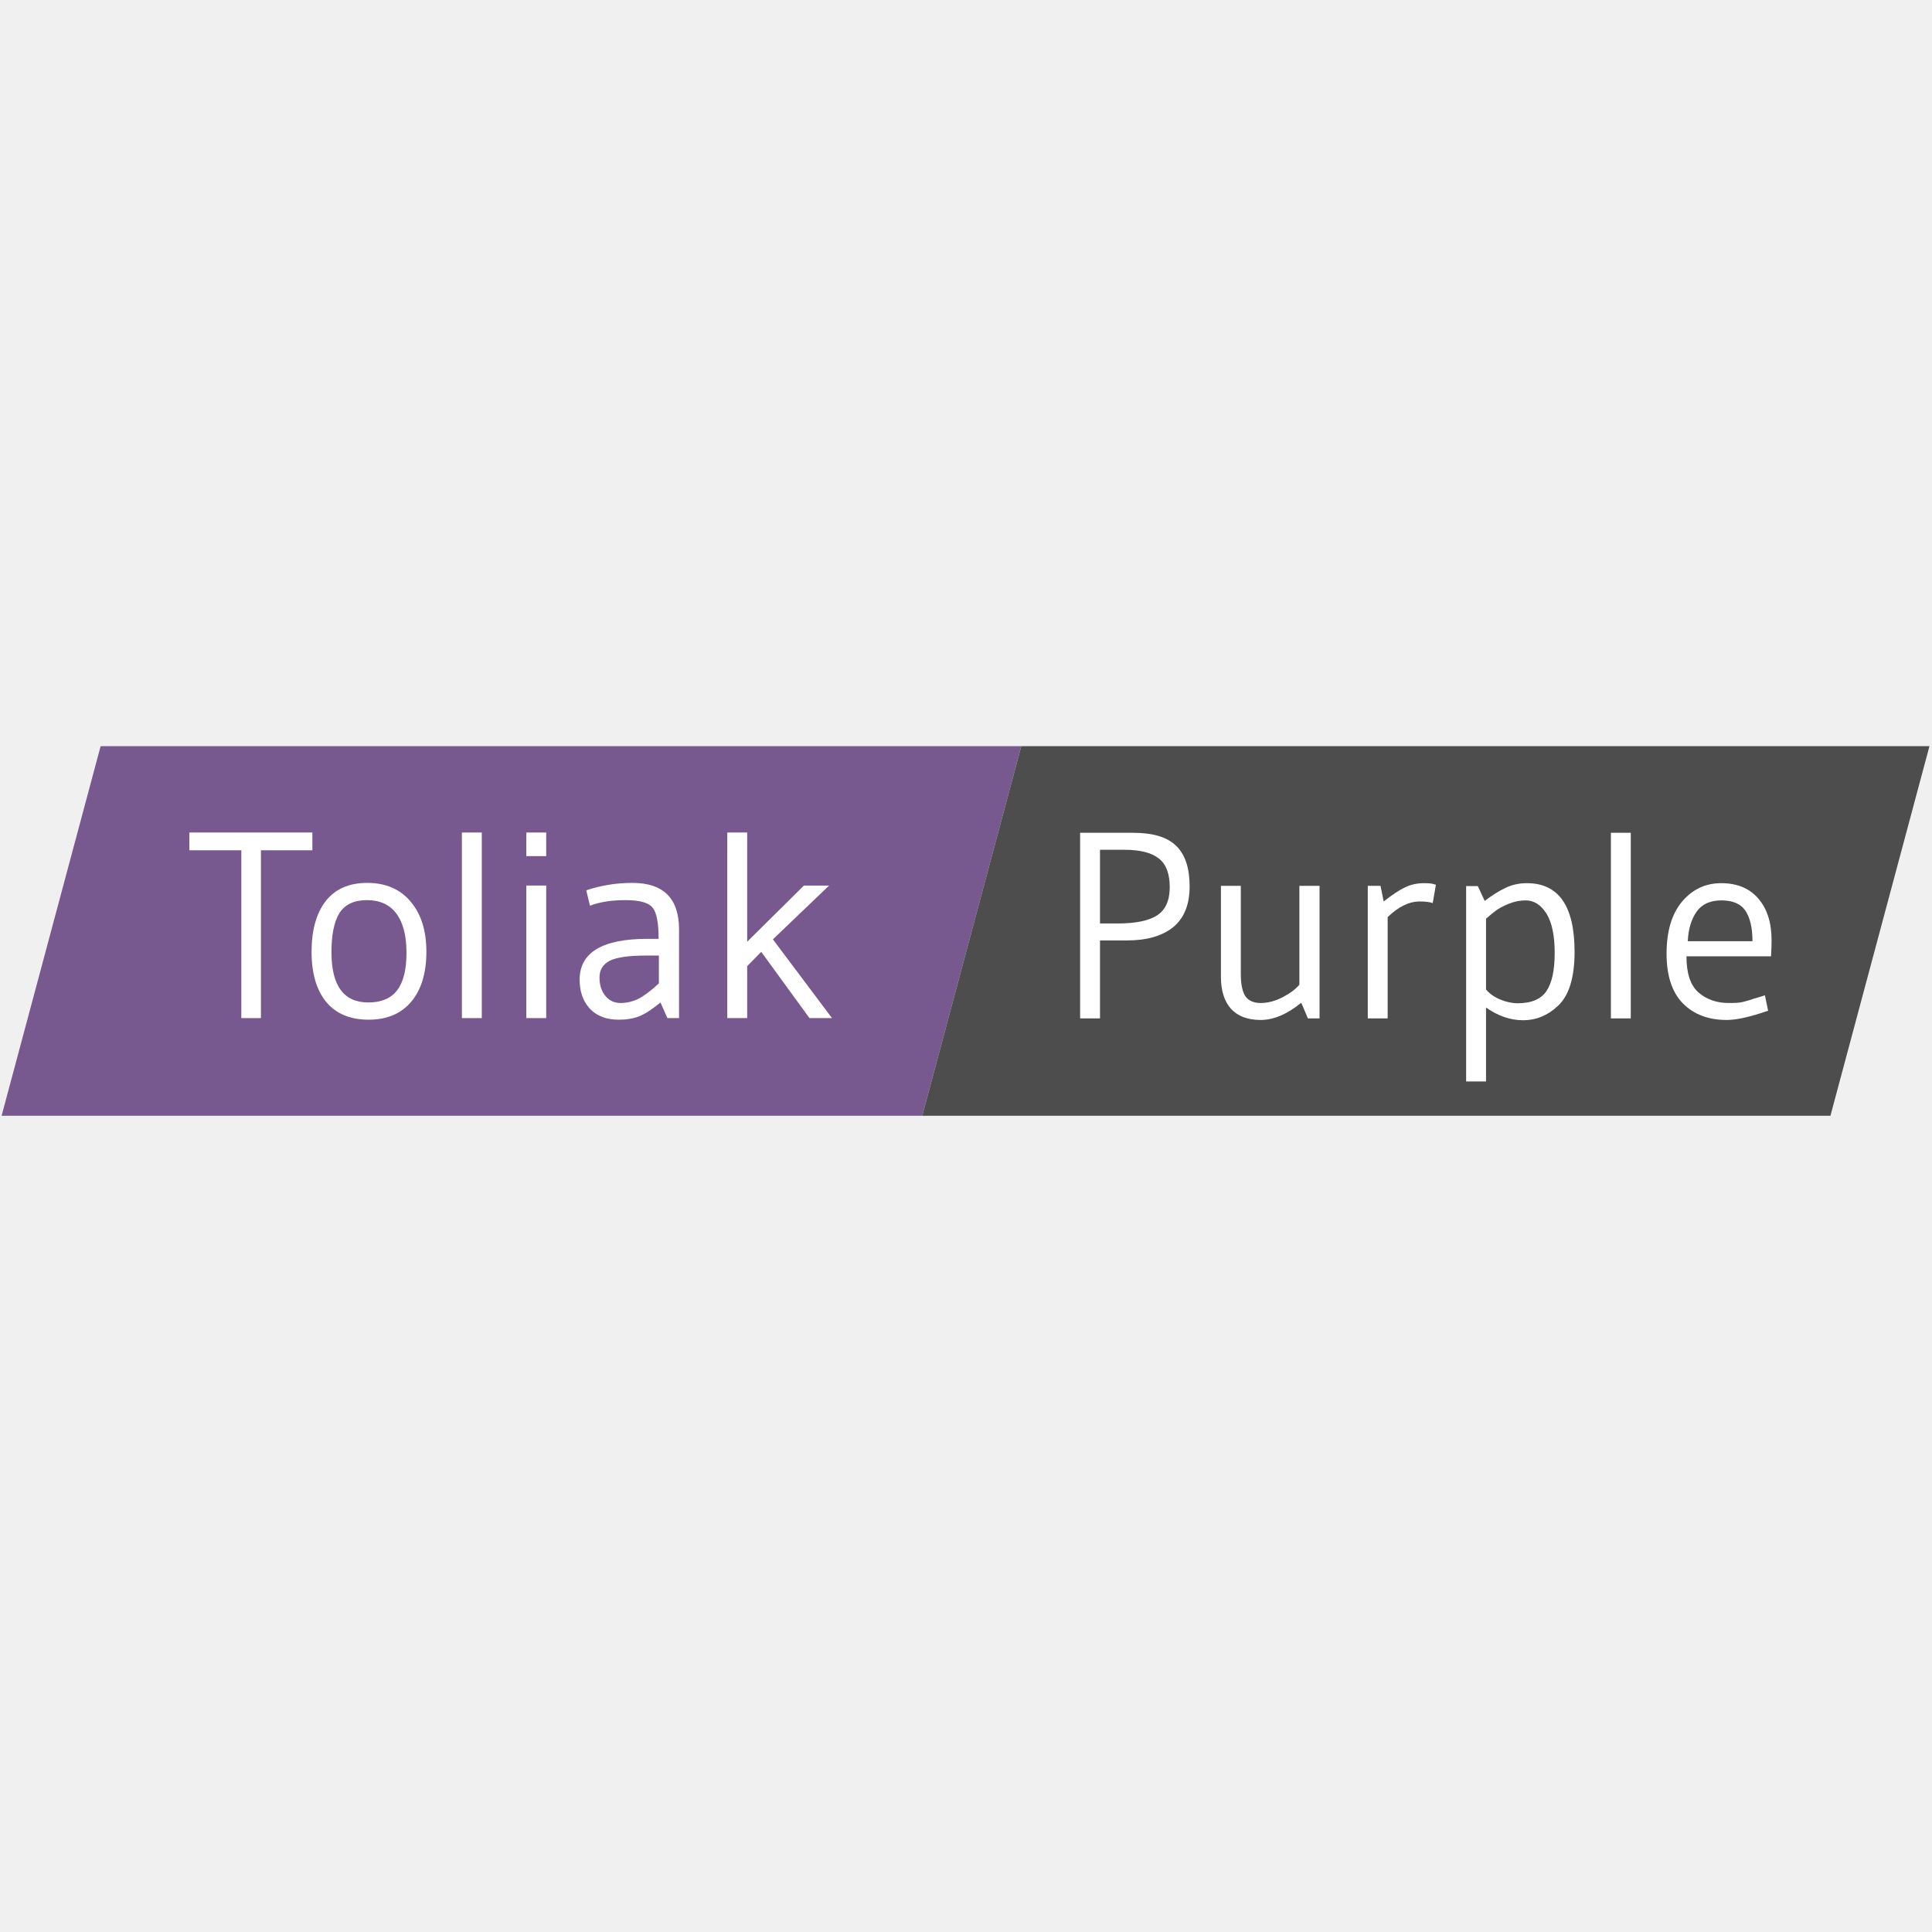
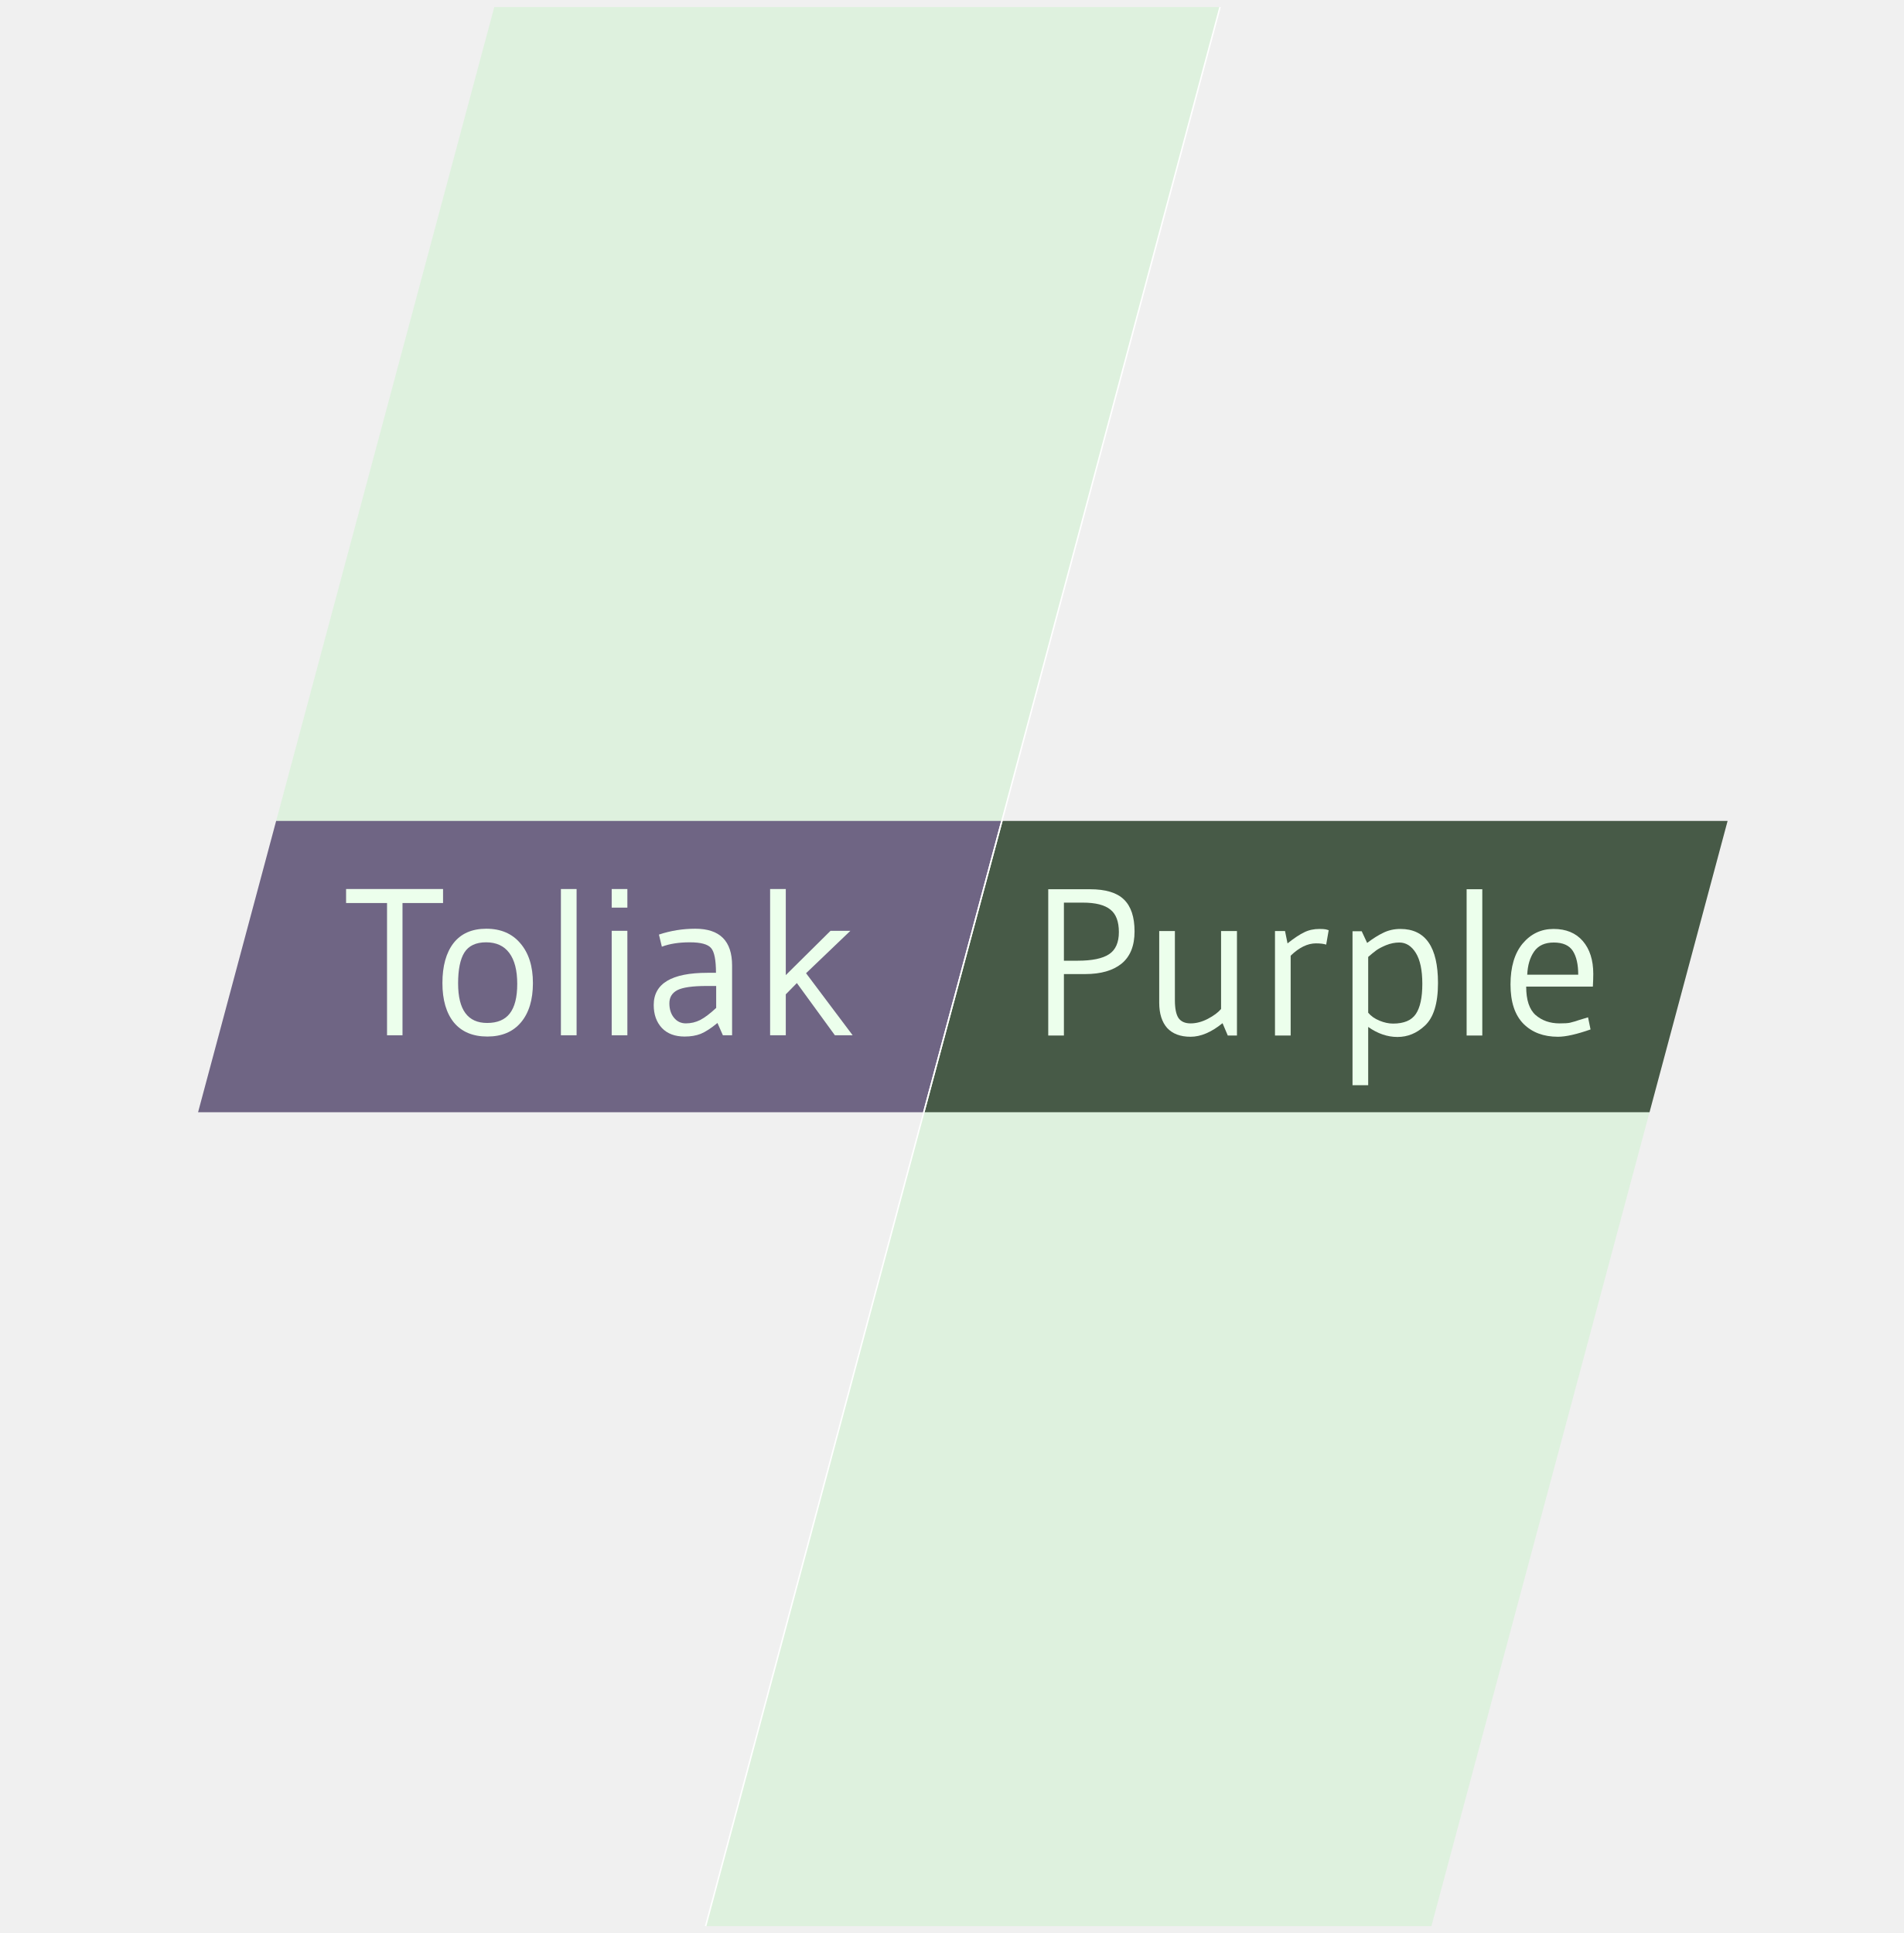
- <svg xmlns="http://www.w3.org/2000/svg" id="svg8" version="1.1" viewBox="0 0 135.467 135.467" height="512" width="512">
+ <svg xmlns="http://www.w3.org/2000/svg" id="svg8" version="1.1" viewBox="0 0 169.333 171.979" height="650" width="640">
  <defs id="defs2" />
-   <g transform="translate(0,-161.5334)" style="display:inline" id="layer2" />
-   <g transform="translate(0,-161.5334)" style="display:inline" id="layer1">
-     <g transform="matrix(0.8233678,0,0,0.8233678,24.88675,171.3736)" id="g4533">
+   <g transform="translate(0,-121.5813)" style="display:inline" id="layer1">
+     <g id="g5153">
+       <rect y="201.487" x="141.267" height="26.83" width="64.554" id="rect5119" style="fill:#4d4d4d;fill-opacity:1;stroke-width:0.112" transform="matrix(1,0,-0.258819,0.9659258,0,0)" />
+       <g transform="matrix(0.8233678,0,0,0.8233678,32.8308,152.1442)" id="text4539" style="font-style:normal;font-weight:normal;font-size:10.583px;line-height:1.25;font-family:sans-serif;letter-spacing:0px;word-spacing:0px;fill:#000000;fill-opacity:1;stroke:none;stroke-width:0.265" aria-label="Purple">
+         <path id="path896" style="font-style:normal;font-variant:normal;font-weight:normal;font-stretch:normal;font-size:22.578px;font-family:Gudea;-inkscape-font-specification:Gudea;fill:#ffffff;stroke-width:0.265" d="m 77.368,68.136 h -2.303 v 6.638 H 73.372 V 58.969 h 4.516 q 2.529,0 3.658,1.106 1.151,1.106 1.151,3.454 0,2.326 -1.4,3.477 -1.4,1.129 -3.929,1.129 z m -0.248,-7.722 h -2.055 v 6.277 h 1.49 q 2.326,0 3.387,-0.7 1.061,-0.7 1.061,-2.393 0,-1.716 -0.926,-2.438 -0.926,-0.745 -2.958,-0.745 z" />
+         <path id="path898" style="font-style:normal;font-variant:normal;font-weight:normal;font-stretch:normal;font-size:22.578px;font-family:Gudea;-inkscape-font-specification:Gudea;fill:#ffffff;stroke-width:0.265" d="m 92.044,71.906 v -8.422 h 1.716 v 11.289 h -0.993 l -0.564,-1.332 q -1.806,1.468 -3.454,1.468 -1.648,0 -2.529,-0.948 -0.858,-0.971 -0.858,-2.732 v -7.744 h 1.693 v 7.473 q 0,1.332 0.384,1.919 0.406,0.587 1.31,0.587 0.926,0 1.874,-0.497 0.948,-0.497 1.422,-1.061 z" />
+         <path id="path900" style="font-style:normal;font-variant:normal;font-weight:normal;font-stretch:normal;font-size:22.578px;font-family:Gudea;-inkscape-font-specification:Gudea;fill:#ffffff;stroke-width:0.265" d="m 99.562,66.149 v 8.625 H 97.869 V 63.485 h 1.084 l 0.271,1.332 q 1.084,-0.858 1.806,-1.197 0.722,-0.361 1.648,-0.361 0.452,0 0.677,0.045 l 0.316,0.09 -0.271,1.558 q -0.406,-0.135 -1.106,-0.135 -1.355,0 -2.732,1.332 z" />
+         <path id="path902" style="font-style:normal;font-variant:normal;font-weight:normal;font-stretch:normal;font-size:22.578px;font-family:Gudea;-inkscape-font-specification:Gudea;fill:#ffffff;stroke-width:0.265" d="m 107.938,80.147 h -1.693 V 63.507 h 0.993 l 0.587,1.264 q 0.948,-0.722 1.761,-1.106 0.835,-0.406 1.829,-0.406 4.064,0 4.064,5.848 0,3.319 -1.445,4.628 -1.287,1.197 -2.935,1.197 -1.626,0 -3.161,-1.084 z m 0,-13.863 v 6.028 q 0.452,0.542 1.219,0.858 0.768,0.316 1.468,0.316 1.761,0 2.461,-1.039 0.7,-1.039 0.7,-3.251 0,-2.213 -0.7,-3.342 -0.7,-1.129 -1.784,-1.129 -0.722,0 -1.445,0.294 -0.7,0.294 -1.061,0.564 -0.339,0.248 -0.858,0.7 z" />
+         <path id="path904" style="font-style:normal;font-variant:normal;font-weight:normal;font-stretch:normal;font-size:22.578px;font-family:Gudea;-inkscape-font-specification:Gudea;fill:#ffffff;stroke-width:0.265" d="M 118.572,74.774 V 58.969 h 1.693 v 15.804 z" />
+         <path id="path906" style="font-style:normal;font-variant:normal;font-weight:normal;font-stretch:normal;font-size:22.578px;font-family:Gudea;-inkscape-font-specification:Gudea;fill:#ffffff;stroke-width:0.265" d="m 132.209,69.49 h -7.202 q 0,2.167 1.016,3.071 1.039,0.903 2.596,0.903 0.79,0 1.106,-0.068 0.316,-0.09 0.587,-0.158 0.294,-0.09 0.406,-0.135 0.564,-0.158 0.971,-0.294 l 0.271,1.31 q -2.258,0.79 -3.522,0.79 -2.326,0 -3.725,-1.4 -1.4,-1.422 -1.4,-4.245 0,-2.845 1.31,-4.425 1.332,-1.58 3.342,-1.58 2.032,0 3.161,1.31 1.129,1.31 1.129,3.545 0,0.61 -0.045,1.377 z m -7.089,-1.287 h 5.509 q 0,-1.671 -0.587,-2.574 -0.587,-0.903 -2.055,-0.903 -1.445,0 -2.122,0.971 -0.677,0.971 -0.745,2.506 z" />
+       </g>
+     </g>
+     <g transform="matrix(0.8233678,0,0,0.8233678,42.3941,152.1442)" id="g4533">
      <rect transform="matrix(1,0,-0.258819,0.9659258,0,0)" style="fill:#78598f;fill-opacity:1;stroke-width:0.136" id="rect3750" width="78.403" height="32.586" x="-7.832" y="53.41" />
      <g id="text4559" style="font-style:normal;font-weight:normal;font-size:10.583px;line-height:1.25;font-family:sans-serif;letter-spacing:0px;word-spacing:0px;fill:#000000;fill-opacity:1;stroke:none;stroke-width:0.265" aria-label="Toliak">
        <path id="path883" style="font-style:normal;font-variant:normal;font-weight:normal;font-stretch:normal;font-size:22.578px;font-family:Gudea;-inkscape-font-specification:Gudea;fill:#ffffff;stroke-width:0.265" d="M -9.675,74.75 V 60.458 h -4.425 v -1.513 h 10.476 v 1.513 H -8.005 V 74.75 Z" />
        <path id="path885" style="font-style:normal;font-variant:normal;font-weight:normal;font-stretch:normal;font-size:22.578px;font-family:Gudea;-inkscape-font-specification:Gudea;fill:#ffffff;stroke-width:0.265" d="m 4.391,69.196 q 0,-2.19 -0.858,-3.342 -0.858,-1.151 -2.506,-1.151 -1.648,0 -2.348,1.106 -0.677,1.084 -0.677,3.342 0,4.267 3.138,4.267 1.648,0 2.438,-1.016 0.813,-1.039 0.813,-3.206 z m 0.406,4.154 q -1.287,1.535 -3.635,1.535 -2.348,0 -3.612,-1.513 -1.242,-1.535 -1.242,-4.267 0,-2.754 1.197,-4.312 1.219,-1.558 3.545,-1.558 2.348,0 3.68,1.58 1.355,1.58 1.355,4.29 0,2.709 -1.287,4.245 z" />
        <path id="path887" style="font-style:normal;font-variant:normal;font-weight:normal;font-stretch:normal;font-size:22.578px;font-family:Gudea;-inkscape-font-specification:Gudea;fill:#ffffff;stroke-width:0.265" d="M 9.109,74.75 V 58.946 H 10.803 V 74.75 Z" />
        <path id="path889" style="font-style:normal;font-variant:normal;font-weight:normal;font-stretch:normal;font-size:22.578px;font-family:Gudea;-inkscape-font-specification:Gudea;fill:#ffffff;stroke-width:0.265" d="M 14.596,74.75 V 63.461 h 1.693 V 74.75 Z m 1.693,-15.804 v 2.009 H 14.596 v -2.009 z" />
        <path id="path891" style="font-style:normal;font-variant:normal;font-weight:normal;font-stretch:normal;font-size:22.578px;font-family:Gudea;-inkscape-font-specification:Gudea;fill:#ffffff;stroke-width:0.265" d="m 24.936,67.999 h 0.926 q 0,-2.055 -0.519,-2.664 -0.519,-0.632 -2.303,-0.632 -1.784,0 -3.025,0.474 l -0.316,-1.31 q 1.897,-0.632 3.929,-0.632 3.974,0 3.974,3.974 V 74.75 h -0.993 l -0.587,-1.332 q -1.039,0.858 -1.806,1.174 -0.745,0.294 -1.738,0.294 -1.58,0 -2.461,-0.926 -0.881,-0.948 -0.881,-2.484 0,-3.477 5.802,-3.477 z m 0.948,1.422 h -1.016 q -2.303,0 -3.183,0.452 -0.858,0.452 -0.858,1.422 0,0.948 0.497,1.558 0.497,0.61 1.287,0.61 0.813,0 1.535,-0.361 0.745,-0.384 1.738,-1.31 z" />
        <path id="path893" style="font-style:normal;font-variant:normal;font-weight:normal;font-stretch:normal;font-size:22.578px;font-family:Gudea;-inkscape-font-specification:Gudea;fill:#ffffff;stroke-width:0.265" d="m 31.71,58.946 h 1.693 V 68.248 l 4.832,-4.786 h 2.145 L 35.593,68.044 40.628,74.75 h -1.919 l -4.109,-5.644 -1.197,1.219 V 74.75 h -1.693 z" />
      </g>
    </g>
-     <g transform="matrix(0.8233678,0,0,0.8233678,15.32346,171.3736)" id="g4544">
-       <rect style="fill:#4d4d4d;fill-opacity:1;stroke-width:0.283" id="rect4535" width="77.339" height="32.586" x="82.186" y="53.41" transform="matrix(1,0,-0.258819,0.9659258,0,0)" />
-       <g id="text4539" style="font-style:normal;font-weight:normal;font-size:10.583px;line-height:1.25;font-family:sans-serif;letter-spacing:0px;word-spacing:0px;fill:#000000;fill-opacity:1;stroke:none;stroke-width:0.265" aria-label="Purple">
-         <path id="path896" style="font-style:normal;font-variant:normal;font-weight:normal;font-stretch:normal;font-size:22.578px;font-family:Gudea;-inkscape-font-specification:Gudea;fill:#ffffff;stroke-width:0.265" d="m 77.368,68.136 h -2.303 v 6.638 H 73.372 V 58.969 h 4.516 q 2.529,0 3.658,1.106 1.151,1.106 1.151,3.454 0,2.326 -1.4,3.477 -1.4,1.129 -3.929,1.129 z m -0.248,-7.722 h -2.055 v 6.277 h 1.49 q 2.326,0 3.387,-0.7 1.061,-0.7 1.061,-2.393 0,-1.716 -0.926,-2.438 -0.926,-0.745 -2.958,-0.745 z" />
-         <path id="path898" style="font-style:normal;font-variant:normal;font-weight:normal;font-stretch:normal;font-size:22.578px;font-family:Gudea;-inkscape-font-specification:Gudea;fill:#ffffff;stroke-width:0.265" d="m 92.044,71.906 v -8.422 h 1.716 v 11.289 h -0.993 l -0.564,-1.332 q -1.806,1.468 -3.454,1.468 -1.648,0 -2.529,-0.948 -0.858,-0.971 -0.858,-2.732 v -7.744 h 1.693 v 7.473 q 0,1.332 0.384,1.919 0.406,0.587 1.31,0.587 0.926,0 1.874,-0.497 0.948,-0.497 1.422,-1.061 z" />
-         <path id="path900" style="font-style:normal;font-variant:normal;font-weight:normal;font-stretch:normal;font-size:22.578px;font-family:Gudea;-inkscape-font-specification:Gudea;fill:#ffffff;stroke-width:0.265" d="m 99.562,66.149 v 8.625 H 97.869 V 63.485 h 1.084 l 0.271,1.332 q 1.084,-0.858 1.806,-1.197 0.722,-0.361 1.648,-0.361 0.452,0 0.677,0.045 l 0.316,0.09 -0.271,1.558 q -0.406,-0.135 -1.106,-0.135 -1.355,0 -2.732,1.332 z" />
-         <path id="path902" style="font-style:normal;font-variant:normal;font-weight:normal;font-stretch:normal;font-size:22.578px;font-family:Gudea;-inkscape-font-specification:Gudea;fill:#ffffff;stroke-width:0.265" d="m 107.938,80.147 h -1.693 V 63.507 h 0.993 l 0.587,1.264 q 0.948,-0.722 1.761,-1.106 0.835,-0.406 1.829,-0.406 4.064,0 4.064,5.848 0,3.319 -1.445,4.628 -1.287,1.197 -2.935,1.197 -1.626,0 -3.161,-1.084 z m 0,-13.863 v 6.028 q 0.452,0.542 1.219,0.858 0.768,0.316 1.468,0.316 1.761,0 2.461,-1.039 0.7,-1.039 0.7,-3.251 0,-2.213 -0.7,-3.342 -0.7,-1.129 -1.784,-1.129 -0.722,0 -1.445,0.294 -0.7,0.294 -1.061,0.564 -0.339,0.248 -0.858,0.7 z" />
-         <path id="path904" style="font-style:normal;font-variant:normal;font-weight:normal;font-stretch:normal;font-size:22.578px;font-family:Gudea;-inkscape-font-specification:Gudea;fill:#ffffff;stroke-width:0.265" d="M 118.572,74.774 V 58.969 h 1.693 v 15.804 z" />
-         <path id="path906" style="font-style:normal;font-variant:normal;font-weight:normal;font-stretch:normal;font-size:22.578px;font-family:Gudea;-inkscape-font-specification:Gudea;fill:#ffffff;stroke-width:0.265" d="m 132.209,69.49 h -7.202 q 0,2.167 1.016,3.071 1.039,0.903 2.596,0.903 0.79,0 1.106,-0.068 0.316,-0.09 0.587,-0.158 0.294,-0.09 0.406,-0.135 0.564,-0.158 0.971,-0.294 l 0.271,1.31 q -2.258,0.79 -3.522,0.79 -2.326,0 -3.725,-1.4 -1.4,-1.422 -1.4,-4.245 0,-2.845 1.31,-4.425 1.332,-1.58 3.342,-1.58 2.032,0 3.161,1.31 1.129,1.31 1.129,3.545 0,0.61 -0.045,1.377 z m -7.089,-1.287 h 5.509 q 0,-1.671 -0.587,-2.574 -0.587,-0.903 -2.055,-0.903 -1.445,0 -2.122,0.971 -0.677,0.971 -0.745,2.506 z" />
-       </g>
-     </g>
+   </g>
+   <g style="display:inline" transform="translate(0,2.645833)" id="layer2">
+     <path id="rect839" d="m 89.113,70.395 h 64.559 l -26.347,98.33 H 62.766 Z" style="display:inline;fill:#00ff00;fill-opacity:0.077;stroke-width:0.417" />
+     <path style="display:inline;fill:#00ff00;fill-opacity:0.077;stroke-width:0.417" d="M 43.967,-2.019 H 108.526 L 82.179,96.311 H 17.62 Z" id="path848" />
+   </g>
+   <g id="layer3">
+     <path id="path853" d="M 108.526,0.627 82.174,98.956" style="fill:none;stroke:#ffffff;stroke-width:0.132;stroke-linecap:butt;stroke-linejoin:miter;stroke-miterlimit:4;stroke-dasharray:none;stroke-opacity:1" />
+     <path id="path855" d="M 62.766,171.37 89.118,73.04" style="fill:none;stroke:#ffffff;stroke-width:0.132;stroke-linecap:butt;stroke-linejoin:miter;stroke-miterlimit:4;stroke-dasharray:none;stroke-opacity:1" />
  </g>
</svg>
